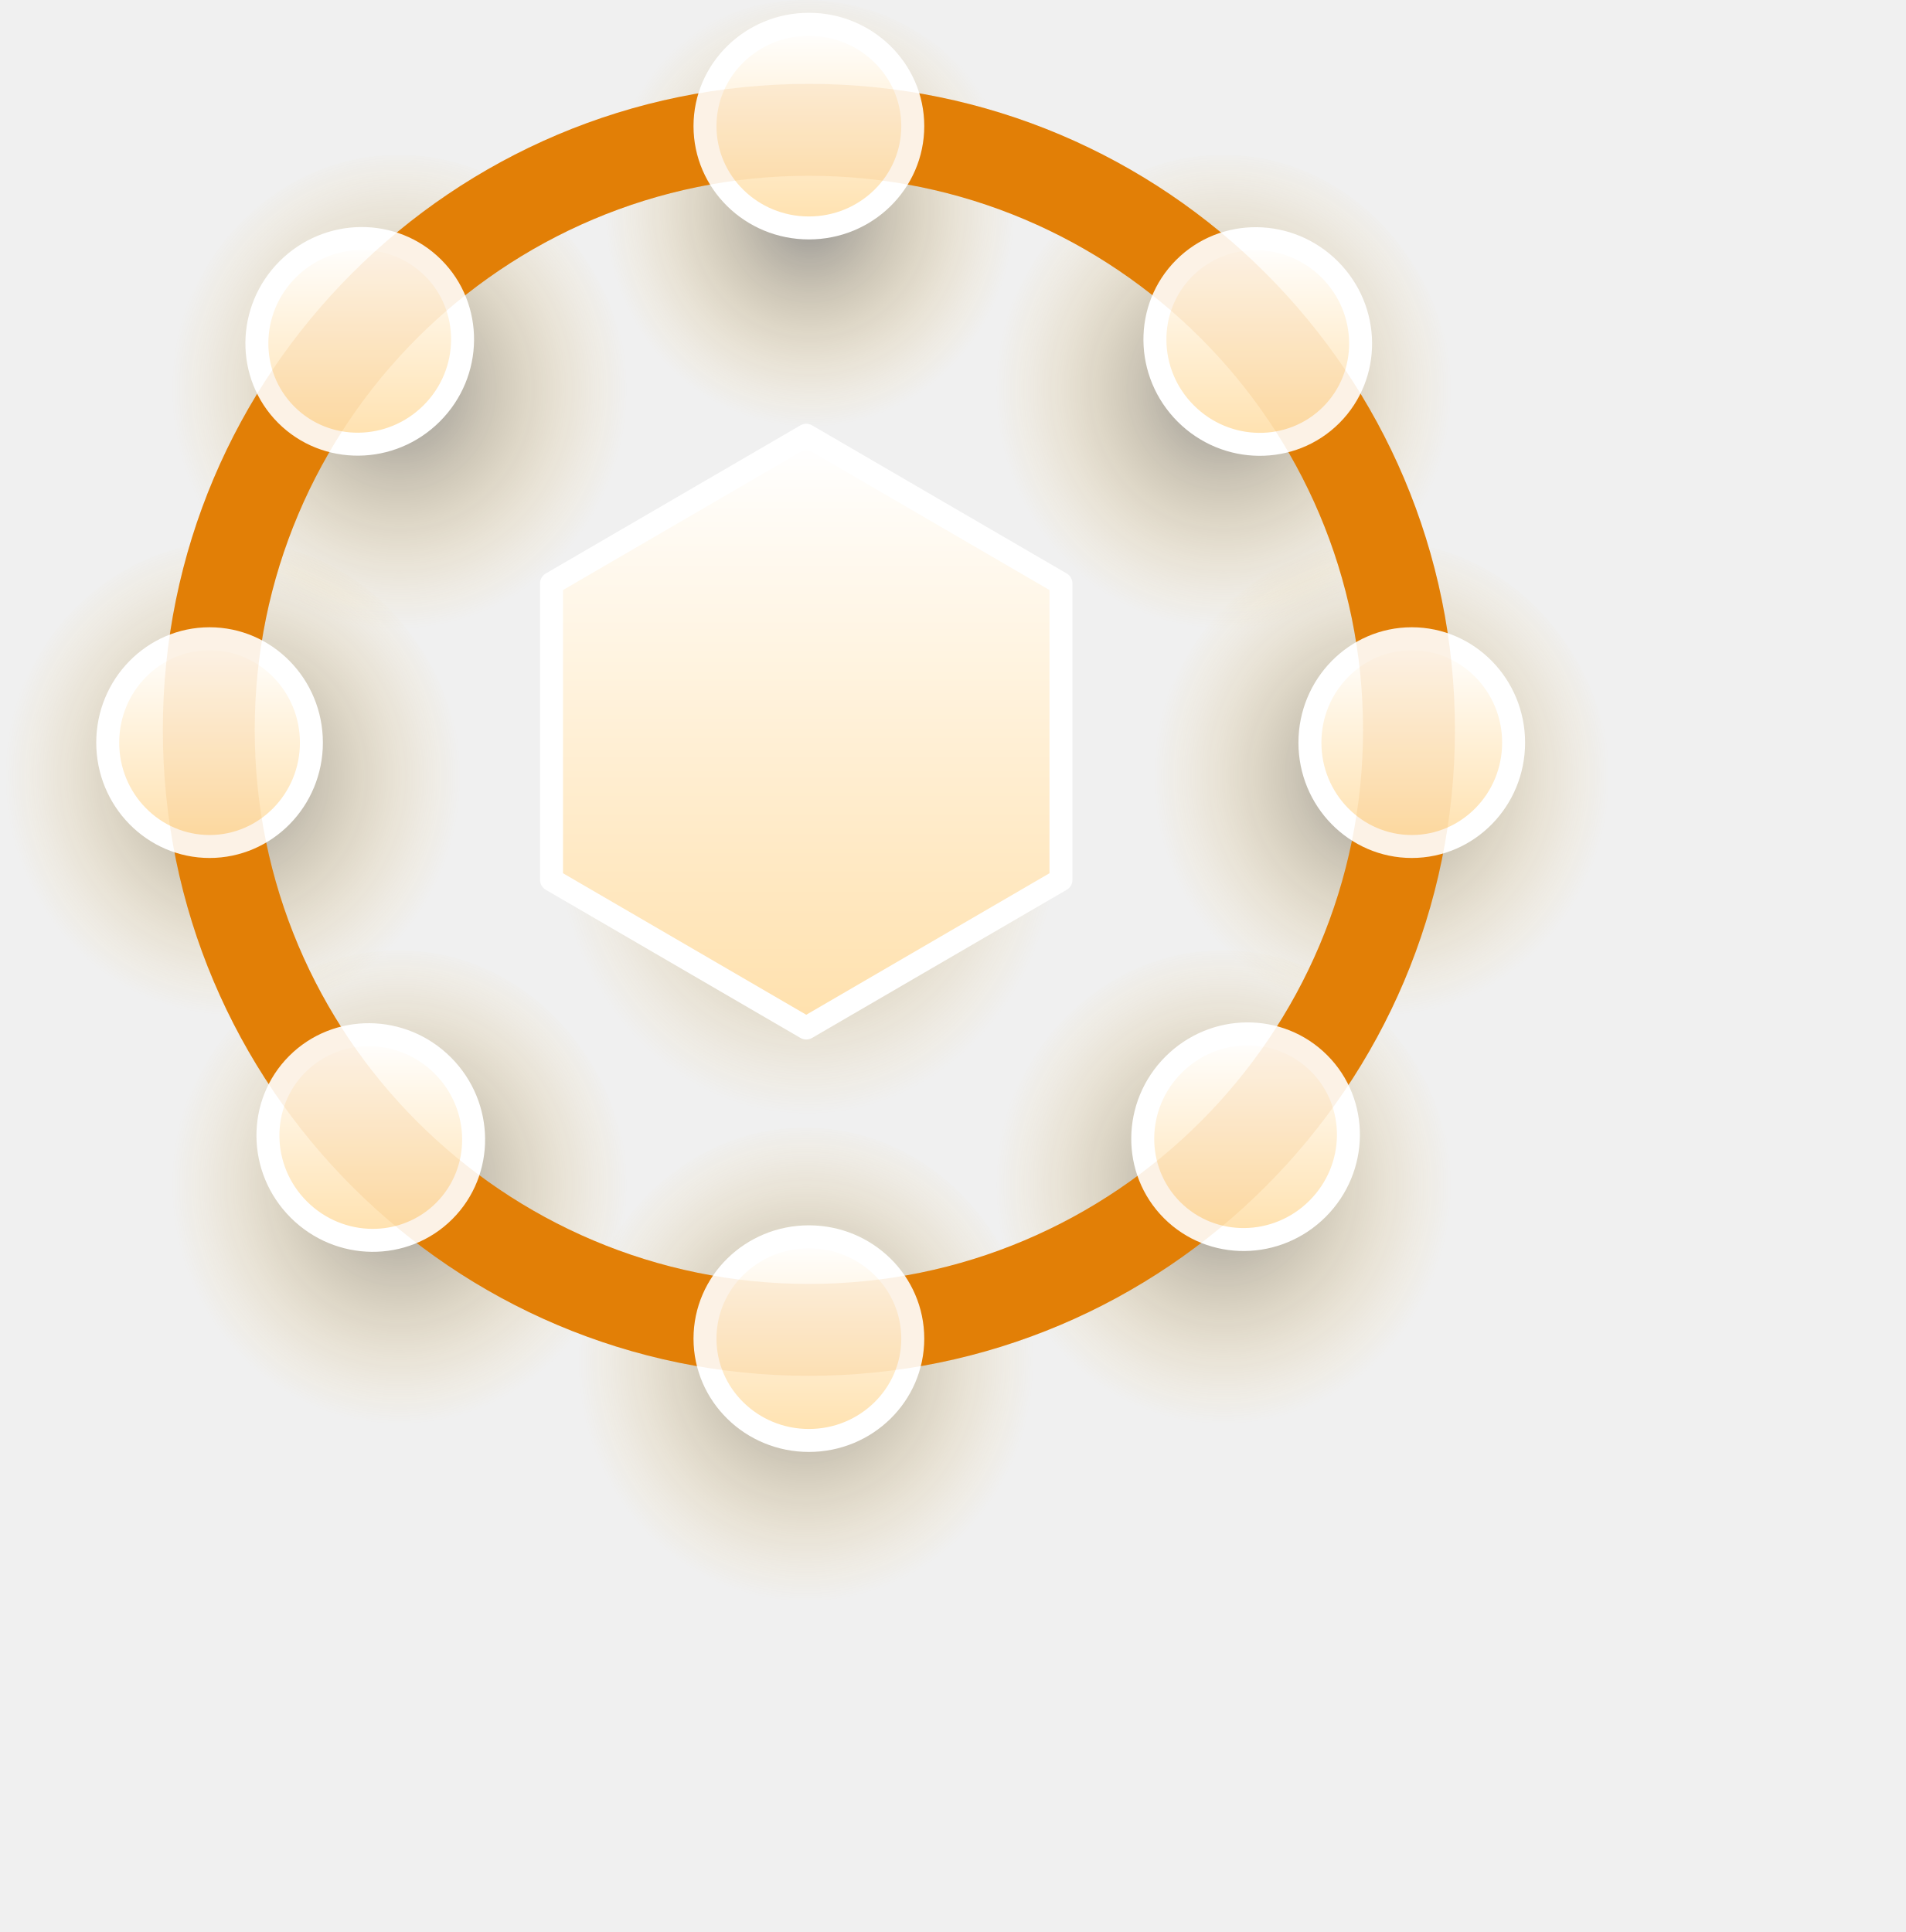
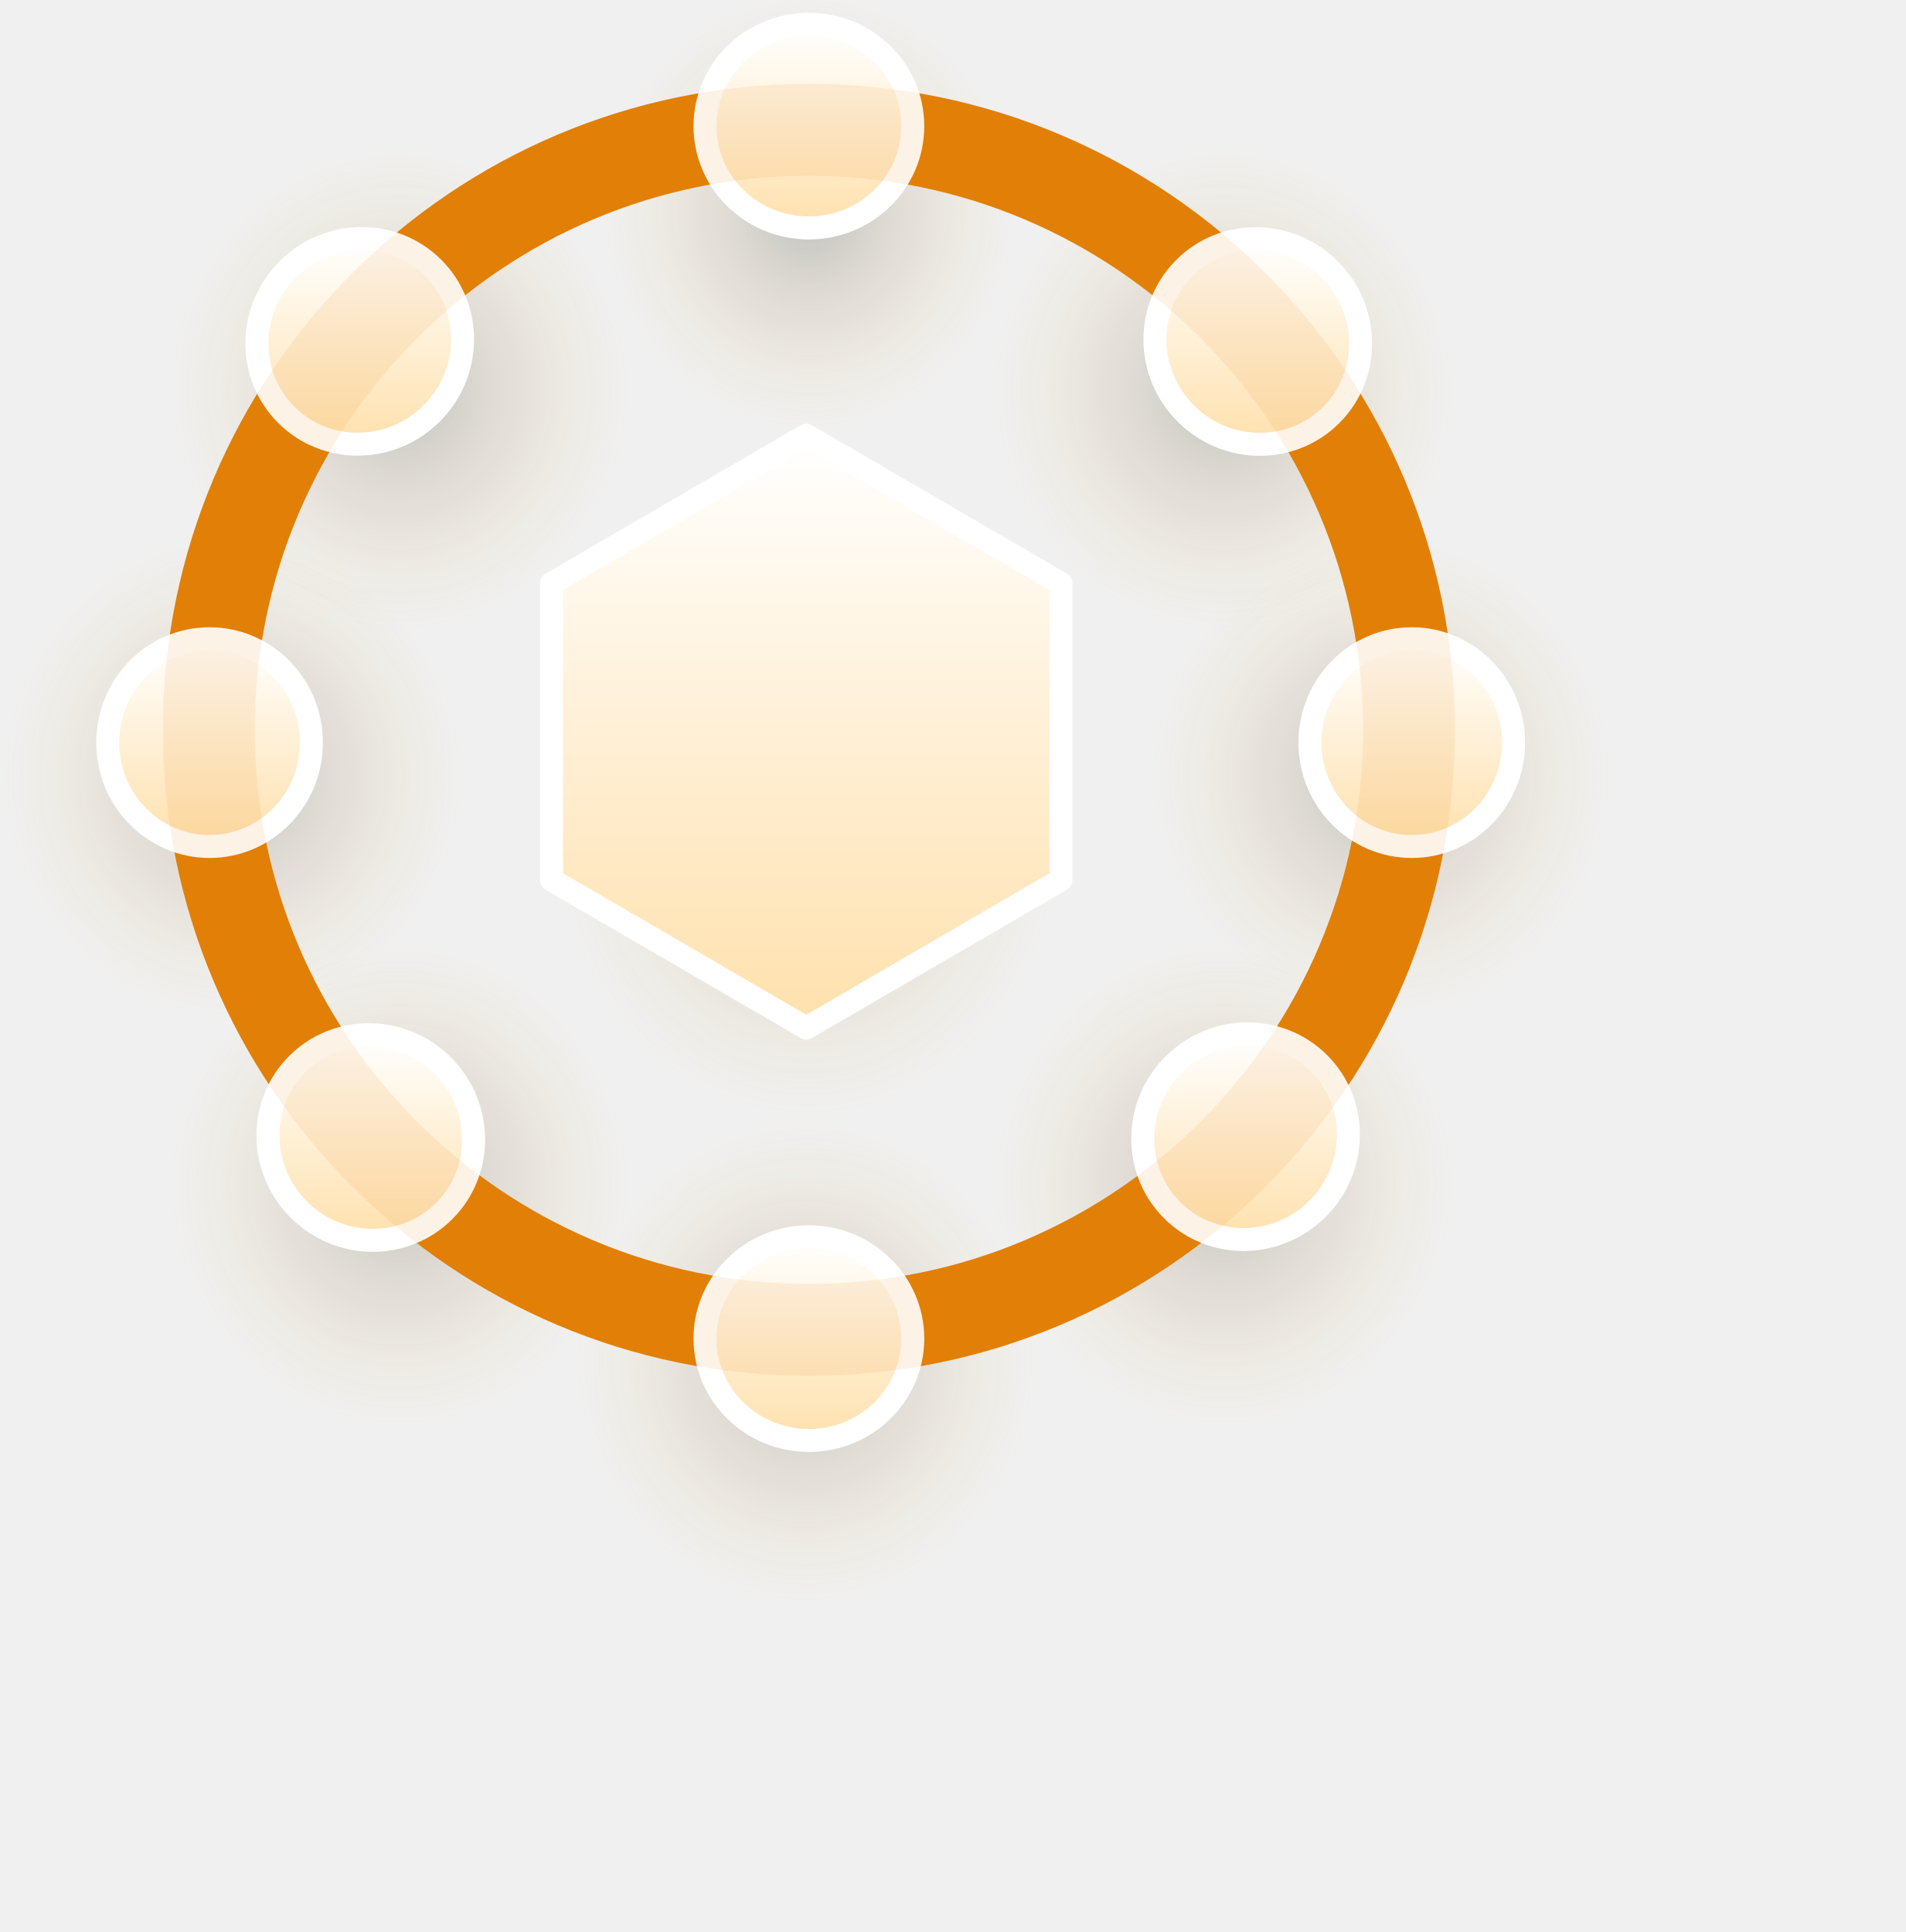
<svg xmlns="http://www.w3.org/2000/svg" viewBox="0 0 141 143" id="btcb-supply" xml:space="preserve" style="fill-rule:evenodd;clip-rule:evenodd;stroke-linejoin:round;stroke-miterlimit:2">
  <g class="nodes">
    <ellipse cx="34.686" cy="104.874" rx="20.182" ry="22.129" style="fill:url(#_btcbRadial51);" />
    <ellipse cx="106.449" cy="104.874" rx="20.182" ry="22.129" style="fill:url(#_btcbRadial52);" />
    <ellipse cx="20.182" cy="69.274" rx="20.182" ry="22.129" style="fill:url(#_btcbRadial53);" />
    <ellipse cx="120.192" cy="69.274" rx="20.182" ry="22.129" style="fill:url(#_btcbRadial54);" />
    <ellipse cx="34.686" cy="35.604" rx="20.182" ry="22.129" style="fill:url(#_btcbRadial55);" />
    <ellipse cx="106.449" cy="35.604" rx="20.182" ry="22.129" style="fill:url(#_btcbRadial56);" />
    <ellipse cx="70.073" cy="120.313" rx="20.182" ry="22.129" style="fill:url(#_btcbRadial57);" />
    <ellipse cx="70.073" cy="22.129" rx="20.182" ry="22.129" style="fill:url(#_btcbRadial58);" />
  </g>
  <path d="M70.197,48.9l22.177,12.905l0,25.81l-22.177,12.905l-22.178,-12.905l-0,-25.81l22.178,-12.905Z" style="fill:url(#_btcbRadial59);" />
  <path d="M70.197,37.9l22.177,12.905l0,25.81l-22.177,12.905l-22.178,-12.905l-0,-25.81l22.178,-12.905Z" style="fill:url(#_btcbLinear510);stroke:white;stroke-width:2px;" />
  <path d="M70.426,7.306c31.044,0 56.249,25.204 56.249,56.249c0,31.044 -25.205,56.249 -56.249,56.249c-31.045,0 -56.249,-25.205 -56.249,-56.249c0,-31.045 25.204,-56.249 56.249,-56.249Zm-0,8c-26.63,0 -48.249,21.619 -48.249,48.249c-0,26.629 21.619,48.249 48.249,48.249c26.629,0 48.249,-21.62 48.249,-48.249c0,-26.63 -21.62,-48.249 -48.249,-48.249Z" style="fill:#E27F07;" />
  <g class="nodes">
    <ellipse cx="70.426" cy="116.566" rx="9.045" ry="8.867" style="fill:url(#_btcbLinear511);stroke:white;stroke-width:2px;" />
    <ellipse cx="70.426" cy="10.982" rx="9.045" ry="8.867" style="fill:url(#_btcbLinear512);stroke:white;stroke-width:2px;" />
    <path d="M114.049,64.666c0,-4.992 3.973,-9.045 8.867,-9.045c4.894,0 8.868,4.053 8.868,9.045c0,4.992 -3.974,9.045 -8.868,9.045c-4.894,0 -8.867,-4.053 -8.867,-9.045Z" style="fill:url(#_btcbLinear513);stroke:white;stroke-width:2px;" />
    <path d="M9.379,64.666c0,-4.992 3.973,-9.045 8.867,-9.045c4.894,0 8.867,4.053 8.867,9.045c0,4.992 -3.973,9.045 -8.867,9.045c-4.894,0 -8.867,-4.053 -8.867,-9.045Z" style="fill:url(#_btcbLinear514);stroke:white;stroke-width:2px;" />
    <path d="M102.177,92.713c3.53,-3.53 9.206,-3.587 12.666,-0.126c3.461,3.46 3.404,9.136 -0.125,12.666c-3.53,3.53 -9.206,3.586 -12.666,0.125c-3.461,-3.46 -3.404,-9.136 0.125,-12.665Z" style="fill:url(#_btcbLinear515);stroke:white;stroke-width:2px;" />
    <path d="M25.05,23.454c3.53,-3.53 9.205,-3.586 12.666,-0.125c3.46,3.46 3.404,9.135 -0.126,12.665c-3.53,3.53 -9.205,3.587 -12.666,0.126c-3.46,-3.461 -3.404,-9.136 0.126,-12.666Z" style="fill:url(#_btcbLinear516);stroke:white;stroke-width:2px;" />
    <path d="M38.552,92.783c3.53,3.53 3.586,9.205 0.126,12.666c-3.461,3.46 -9.136,3.404 -12.666,-0.126c-3.53,-3.53 -3.586,-9.205 -0.126,-12.666c3.461,-3.46 9.136,-3.404 12.666,0.126Z" style="fill:url(#_btcbLinear517);stroke:white;stroke-width:2px;" />
    <path d="M115.778,23.468c3.53,3.529 3.586,9.205 0.126,12.665c-3.461,3.461 -9.136,3.405 -12.666,-0.125c-3.53,-3.53 -3.586,-9.206 -0.125,-12.666c3.46,-3.461 9.135,-3.404 12.665,0.126Z" style="fill:url(#_btcbLinear518);stroke:white;stroke-width:2px;" />
  </g>
  <path d="M70.426,7.306c31.044,0 56.249,25.204 56.249,56.249c0,31.044 -25.205,56.249 -56.249,56.249c-31.045,0 -56.249,-25.205 -56.249,-56.249c0,-31.045 25.204,-56.249 56.249,-56.249Zm-0,8c-26.63,0 -48.249,21.619 -48.249,48.249c-0,26.629 21.619,48.249 48.249,48.249c26.629,0 48.249,-21.62 48.249,-48.249c0,-26.63 -21.62,-48.249 -48.249,-48.249Z" style="fill:#E27F07;fill-opacity:0.1;" />
  <defs>
    <radialGradient id="_btcbRadial51" cx="0" cy="0" r="1" gradientUnits="userSpaceOnUse" gradientTransform="matrix(-19.8235,0,0,-20.9371,34.78,103.151)">
-       <stop offset="0" style="stop-color:#000000;stop-opacity:0.4" />
+       <stop offset="0" style="stop-color:#000000;stop-opacity:0.2" />
      <stop offset="1" style="stop-color:#F0A90B;stop-opacity:0" />
    </radialGradient>
    <radialGradient id="_btcbRadial52" cx="0" cy="0" r="1" gradientUnits="userSpaceOnUse" gradientTransform="matrix(-19.8235,0,0,-20.9371,106.543,103.151)">
-       <stop offset="0" style="stop-color:#000000;stop-opacity:0.4" />
+       <stop offset="0" style="stop-color:#000000;stop-opacity:0.2" />
      <stop offset="1" style="stop-color:#F0A90B;stop-opacity:0" />
    </radialGradient>
    <radialGradient id="_btcbRadial53" cx="0" cy="0" r="1" gradientUnits="userSpaceOnUse" gradientTransform="matrix(-19.8235,0,0,-20.9371,20.276,67.5506)">
-       <stop offset="0" style="stop-color:#000000;stop-opacity:0.4" />
+       <stop offset="0" style="stop-color:#000000;stop-opacity:0.2" />
      <stop offset="1" style="stop-color:#F0A90B;stop-opacity:0" />
    </radialGradient>
    <radialGradient id="_btcbRadial54" cx="0" cy="0" r="1" gradientUnits="userSpaceOnUse" gradientTransform="matrix(-19.8235,0,0,-20.9371,120.286,67.5506)">
-       <stop offset="0" style="stop-color:#000000;stop-opacity:0.4" />
+       <stop offset="0" style="stop-color:#000000;stop-opacity:0.2" />
      <stop offset="1" style="stop-color:#F0A90B;stop-opacity:0" />
    </radialGradient>
    <radialGradient id="_btcbRadial55" cx="0" cy="0" r="1" gradientUnits="userSpaceOnUse" gradientTransform="matrix(-19.8235,0,0,-20.9371,34.78,33.8806)">
-       <stop offset="0" style="stop-color:#000000;stop-opacity:0.4" />
+       <stop offset="0" style="stop-color:#000000;stop-opacity:0.2" />
      <stop offset="1" style="stop-color:#F0A90B;stop-opacity:0" />
    </radialGradient>
    <radialGradient id="_btcbRadial56" cx="0" cy="0" r="1" gradientUnits="userSpaceOnUse" gradientTransform="matrix(-19.8235,0,0,-20.9371,106.543,33.8806)">
-       <stop offset="0" style="stop-color:#000000;stop-opacity:0.4" />
+       <stop offset="0" style="stop-color:#000000;stop-opacity:0.2" />
      <stop offset="1" style="stop-color:#F0A90B;stop-opacity:0" />
    </radialGradient>
    <radialGradient id="_btcbRadial57" cx="0" cy="0" r="1" gradientUnits="userSpaceOnUse" gradientTransform="matrix(-19.8235,0,0,-20.9371,70.167,118.59)">
-       <stop offset="0" style="stop-color:#000000;stop-opacity:0.4" />
+       <stop offset="0" style="stop-color:#000000;stop-opacity:0.2" />
      <stop offset="1" style="stop-color:#F0A90B;stop-opacity:0" />
    </radialGradient>
    <radialGradient id="_btcbRadial58" cx="0" cy="0" r="1" gradientUnits="userSpaceOnUse" gradientTransform="matrix(-17.8625,0.304287,-0.32138,-18.866,70.511,18.3604)">
-       <stop offset="0" style="stop-color:#000000;stop-opacity:0.4" />
+       <stop offset="0" style="stop-color:#000000;stop-opacity:0.2" />
      <stop offset="1" style="stop-color:#F0A90B;stop-opacity:0" />
    </radialGradient>
    <radialGradient id="_btcbRadial59" cx="0" cy="0" r="1" gradientUnits="userSpaceOnUse" gradientTransform="matrix(-21.7836,0,0,-24.4198,70.2998,72.7)">
-       <stop offset="0" style="stop-color:#000000;stop-opacity:0.4" />
+       <stop offset="0" style="stop-color:#000000;stop-opacity:0.2" />
      <stop offset="1" style="stop-color:#F0A90B;stop-opacity:0" />
    </radialGradient>
    <linearGradient id="_btcbLinear510" x1="0" y1="0" x2="1" y2="0" gradientUnits="userSpaceOnUse" gradientTransform="matrix(-1.6438e-14,49.9674,-42.935,-1.91304e-14,72.8694,38.4726)">
      <stop offset="0" style="stop-color:white;stop-opacity:1" />
      <stop offset="1" style="stop-color:#FFE1AE;stop-opacity:1" />
    </linearGradient>
    <linearGradient id="_btcbLinear511" x1="0" y1="0" x2="1" y2="0" gradientUnits="userSpaceOnUse" gradientTransform="matrix(-6.70415e-15,17.1663,-17.5109,-6.57222e-15,71.5161,107.896)">
      <stop offset="0" style="stop-color:white;stop-opacity:1" />
      <stop offset="1" style="stop-color:#FFE1AE;stop-opacity:1" />
    </linearGradient>
    <linearGradient id="_btcbLinear512" x1="0" y1="0" x2="1" y2="0" gradientUnits="userSpaceOnUse" gradientTransform="matrix(-6.70415e-15,17.1663,-17.5109,-6.57222e-15,71.5161,2.31173)">
      <stop offset="0" style="stop-color:white;stop-opacity:1" />
      <stop offset="1" style="stop-color:#FFE1AE;stop-opacity:1" />
    </linearGradient>
    <linearGradient id="_btcbLinear513" x1="0" y1="0" x2="1" y2="0" gradientUnits="userSpaceOnUse" gradientTransform="matrix(-6.57259e-15,17.5109,-17.1672,-6.70415e-15,123.985,55.8217)">
      <stop offset="0" style="stop-color:white;stop-opacity:1" />
      <stop offset="1" style="stop-color:#FFE1AE;stop-opacity:1" />
    </linearGradient>
    <linearGradient id="_btcbLinear514" x1="0" y1="0" x2="1" y2="0" gradientUnits="userSpaceOnUse" gradientTransform="matrix(-6.57222e-15,17.5109,-17.1663,-6.70415e-15,19.3147,55.8217)">
      <stop offset="0" style="stop-color:white;stop-opacity:1" />
      <stop offset="1" style="stop-color:#FFE1AE;stop-opacity:1" />
    </linearGradient>
    <linearGradient id="_btcbLinear515" x1="0" y1="0" x2="1" y2="0" gradientUnits="userSpaceOnUse" gradientTransform="matrix(-6.63722e-15,17.3363,-17.336,-6.63731e-15,109.527,90.2266)">
      <stop offset="0" style="stop-color:white;stop-opacity:1" />
      <stop offset="1" style="stop-color:#FFE1AE;stop-opacity:1" />
    </linearGradient>
    <linearGradient id="_btcbLinear516" x1="0" y1="0" x2="1" y2="0" gradientUnits="userSpaceOnUse" gradientTransform="matrix(-6.63722e-15,17.3363,-17.336,-6.63731e-15,32.3992,20.9681)">
      <stop offset="0" style="stop-color:white;stop-opacity:1" />
      <stop offset="1" style="stop-color:#FFE1AE;stop-opacity:1" />
    </linearGradient>
    <linearGradient id="_btcbLinear517" x1="0" y1="0" x2="1" y2="0" gradientUnits="userSpaceOnUse" gradientTransform="matrix(-6.63722e-15,17.336,-17.336,-6.63722e-15,33.3612,90.297)">
      <stop offset="0" style="stop-color:white;stop-opacity:1" />
      <stop offset="1" style="stop-color:#FFE1AE;stop-opacity:1" />
    </linearGradient>
    <linearGradient id="_btcbLinear518" x1="0" y1="0" x2="1" y2="0" gradientUnits="userSpaceOnUse" gradientTransform="matrix(-6.63717e-15,17.3363,-17.3359,-6.63731e-15,110.587,20.9816)">
      <stop offset="0" style="stop-color:white;stop-opacity:1" />
      <stop offset="1" style="stop-color:#FFE1AE;stop-opacity:1" />
    </linearGradient>
  </defs>
  <style>
        svg#btcb-supply {
            transform: scale(0.85);
            transform-box: fill-box;
            transform-origin: top;
        }
        .nodes {
            transform-origin: center;
            transform: rotate(0deg);
            transform-origin: center;
            transition: all 0.7s linear;
        }
        svg:hover .nodes {
            transform: rotate(-49deg);
            transition: all 0.7s linear;
            transform-origin: 50% 44.5%;
        }
    </style>
</svg>
